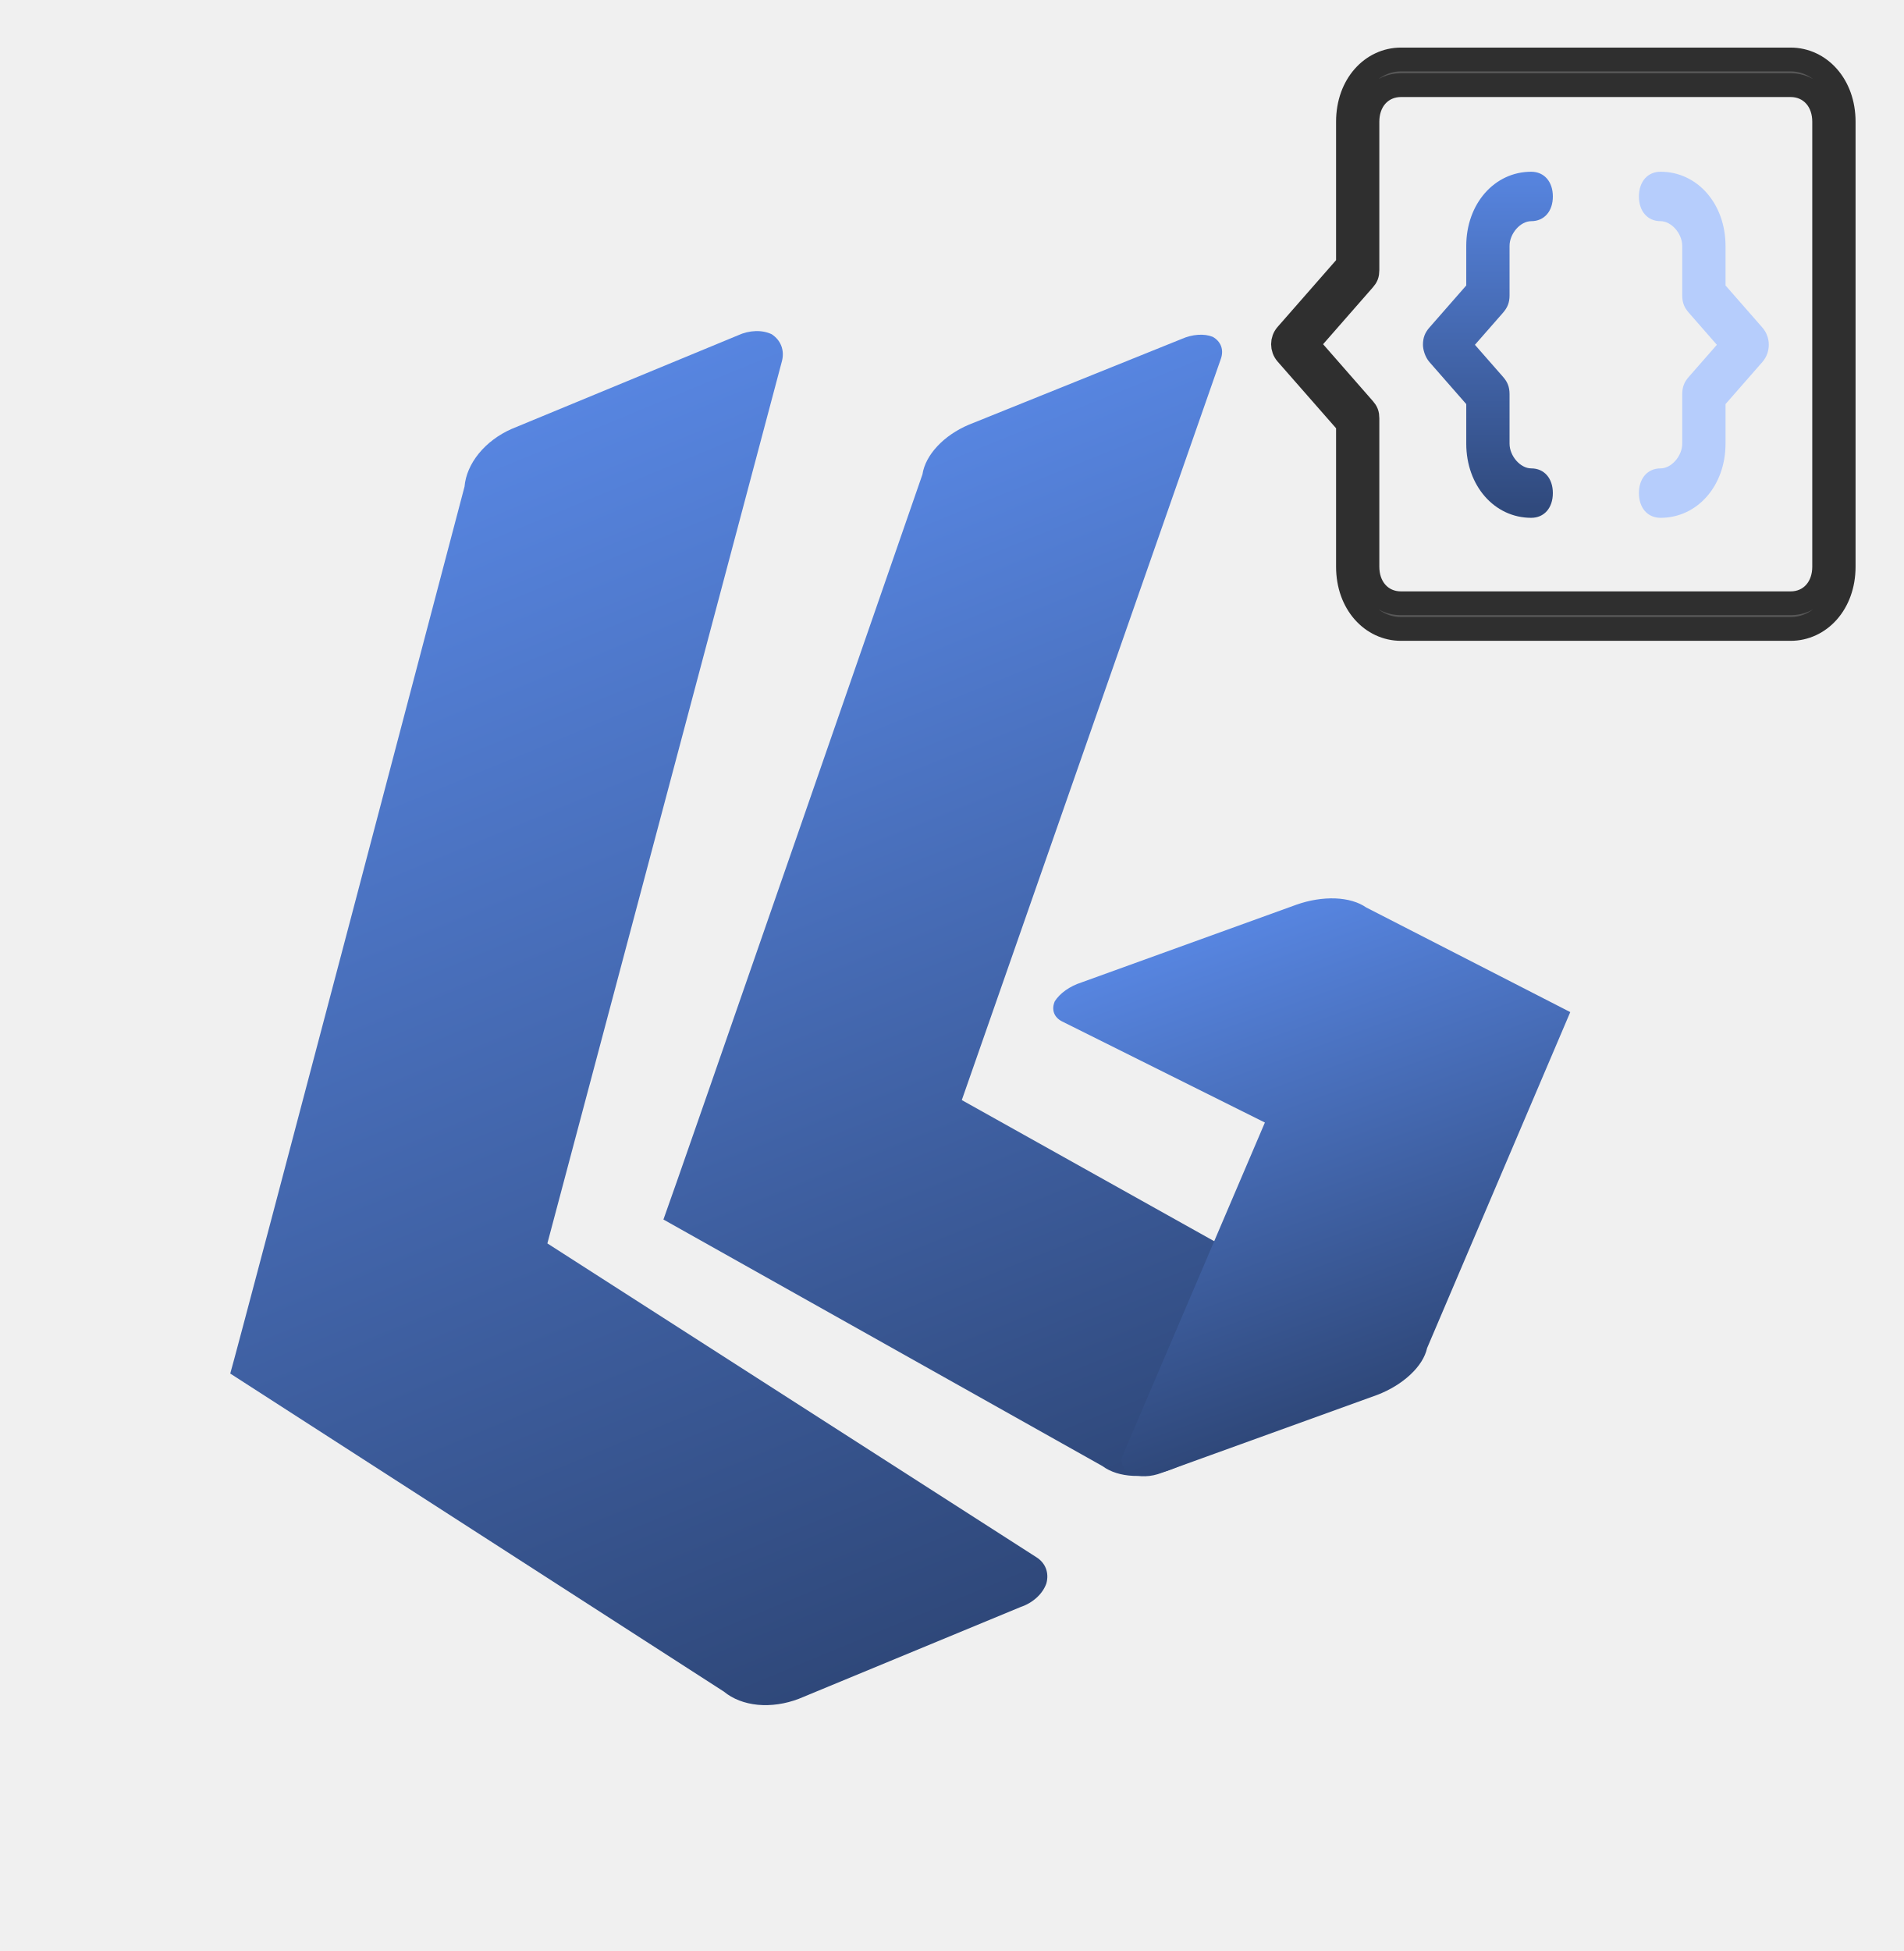
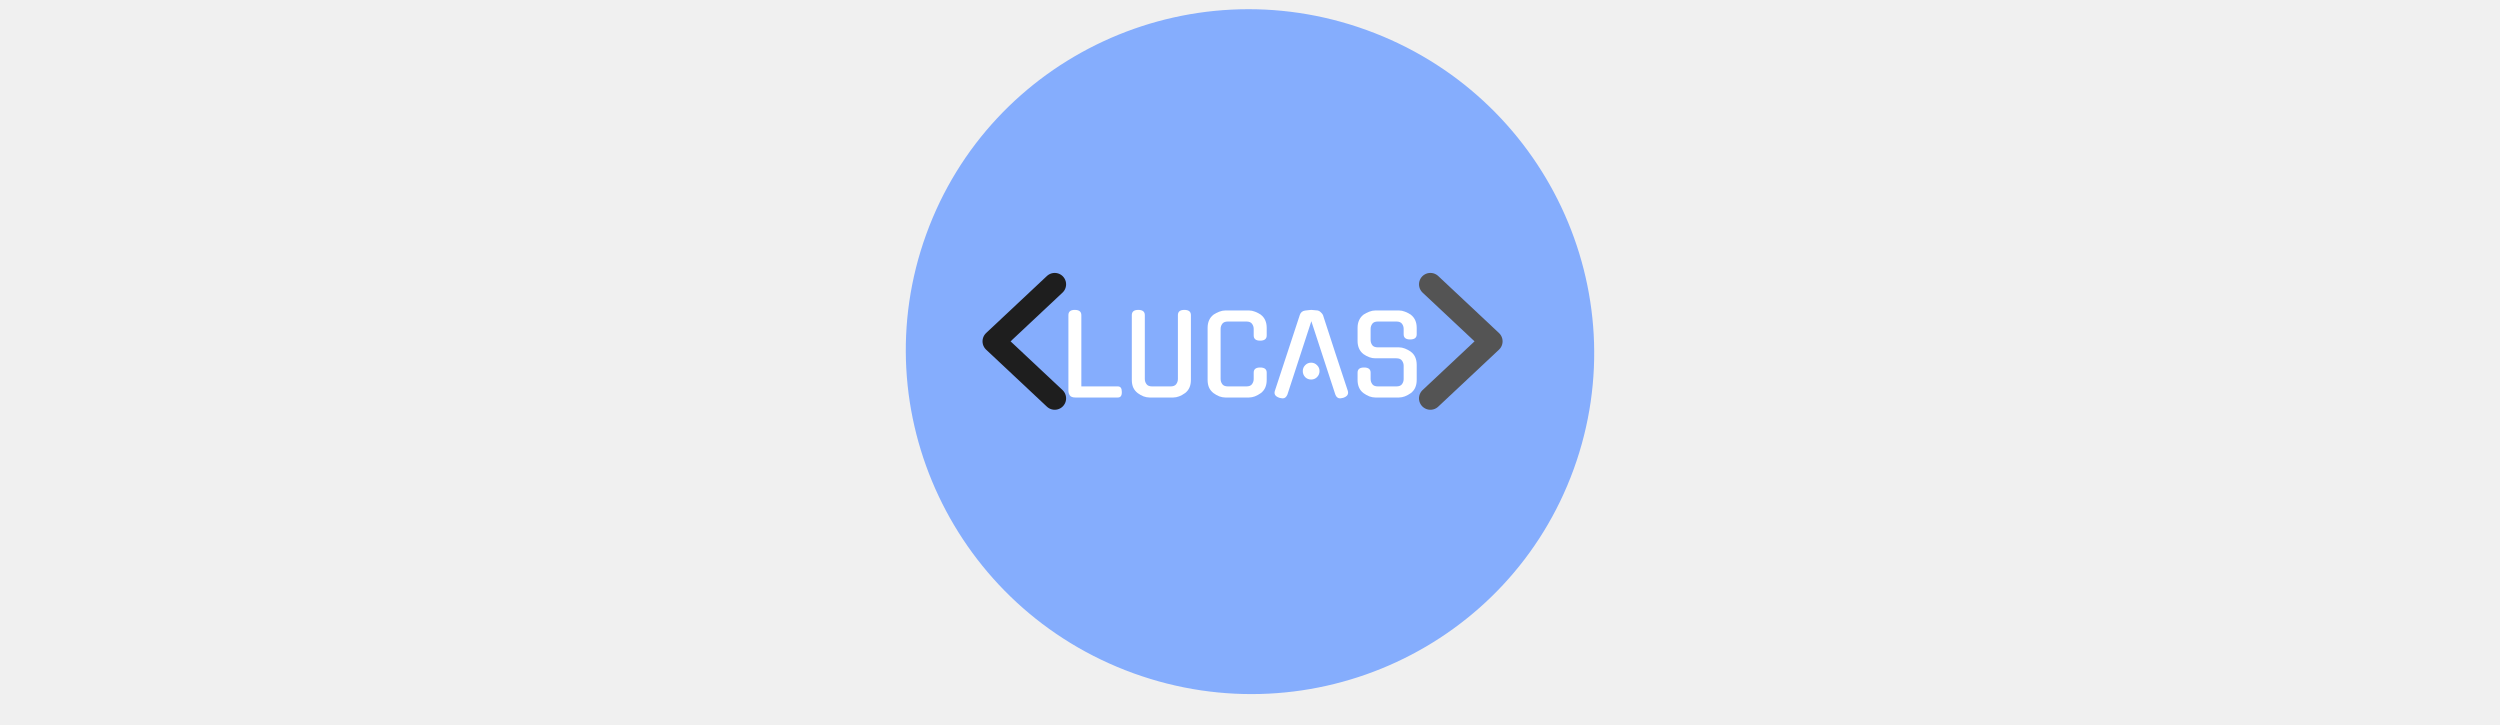
- <svg xmlns="http://www.w3.org/2000/svg" width="40" height="41" viewBox="0 0 40 41" fill="none">
-   <g clip-path="url(#clip0_373_67)">
-     <path d="M16.436 7.581C16.463 7.471 16.457 7.362 16.419 7.265C16.381 7.168 16.312 7.085 16.219 7.024C16.12 6.977 16.004 6.954 15.88 6.958C15.756 6.962 15.629 6.992 15.51 7.047L10.753 9.014C10.48 9.134 10.24 9.313 10.064 9.529C9.888 9.745 9.783 9.988 9.763 10.226C9.763 10.226 5.014 28.272 4.839 28.865L15.214 35.549C15.4 35.703 15.648 35.799 15.927 35.826C16.206 35.852 16.505 35.809 16.789 35.7L21.453 33.77C21.578 33.728 21.694 33.66 21.789 33.573C21.884 33.486 21.953 33.384 21.991 33.277C22.022 33.166 22.018 33.056 21.98 32.958C21.942 32.861 21.871 32.779 21.774 32.72L11.504 26.13L16.436 7.581Z" fill="url(#paint0_linear_373_67)" />
-     <path d="M25.661 7.534C25.692 7.441 25.692 7.351 25.662 7.272C25.631 7.192 25.572 7.126 25.489 7.079C25.4 7.043 25.294 7.028 25.18 7.036C25.065 7.044 24.947 7.073 24.835 7.123L20.358 8.927C20.101 9.036 19.871 9.193 19.698 9.379C19.525 9.565 19.417 9.77 19.387 9.969C19.387 9.969 14.133 25.128 13.943 25.628L23.171 30.81C23.336 30.932 23.559 31.003 23.815 31.015C24.071 31.027 24.348 30.98 24.614 30.88L29.004 29.111C29.122 29.071 29.232 29.01 29.323 28.935C29.415 28.859 29.484 28.772 29.524 28.682C29.558 28.589 29.559 28.497 29.529 28.418C29.499 28.338 29.437 28.272 29.352 28.227L20.214 23.118L25.661 7.534Z" fill="url(#paint1_linear_373_67)" />
-     <path d="M28.713 19.07C28.551 18.957 28.326 18.891 28.066 18.88C27.806 18.87 27.521 18.915 27.247 19.012L22.728 20.646C22.607 20.685 22.494 20.741 22.396 20.81C22.299 20.879 22.221 20.959 22.168 21.042C22.131 21.129 22.126 21.213 22.153 21.288C22.18 21.362 22.239 21.424 22.323 21.466L26.584 23.59L23.613 30.545C23.572 30.632 23.565 30.717 23.592 30.792C23.619 30.867 23.68 30.928 23.767 30.969C23.85 31.008 23.954 31.027 24.07 31.023C24.185 31.02 24.308 30.994 24.424 30.948L28.944 29.314C29.213 29.211 29.456 29.062 29.642 28.887C29.829 28.713 29.951 28.519 29.993 28.33L33.002 21.269L28.713 19.07Z" fill="url(#paint2_linear_373_67)" />
-     <path d="M28.33 9V8.906L28.268 8.835L27.039 7.433C27.039 7.433 27.039 7.433 27.039 7.433C26.94 7.319 26.94 7.148 27.039 7.035L28.268 5.632L28.33 5.561V5.467V2.558C28.33 1.781 28.839 1.25 29.444 1.25H37.633C38.238 1.25 38.748 1.781 38.748 2.558V11.909C38.748 12.686 38.238 13.217 37.633 13.217H29.444C28.839 13.217 28.33 12.686 28.33 11.909V9ZM28.665 5.874L28.665 5.874L27.619 7.069L27.474 7.234L27.619 7.398L28.665 8.593L28.665 8.593C28.719 8.655 28.739 8.701 28.739 8.792V11.909C28.739 12.112 28.799 12.305 28.926 12.45C29.056 12.599 29.24 12.678 29.444 12.678H37.633C37.837 12.678 38.021 12.599 38.151 12.45C38.278 12.305 38.338 12.112 38.338 11.909V2.558C38.338 2.355 38.278 2.162 38.151 2.017C38.021 1.869 37.837 1.789 37.633 1.789H29.444C29.24 1.789 29.056 1.869 28.926 2.017C28.799 2.162 28.739 2.355 28.739 2.558V5.675C28.739 5.766 28.719 5.813 28.665 5.874Z" fill="#575757" stroke="#2F2F2F" stroke-width="0.5" />
-     <path d="M30.816 8.492V9.323C30.816 10.207 31.408 10.882 32.181 10.882C32.454 10.882 32.636 10.674 32.636 10.362C32.636 10.051 32.454 9.843 32.181 9.843C31.953 9.843 31.726 9.583 31.726 9.324V8.285C31.726 8.129 31.681 8.025 31.59 7.921L30.998 7.246L31.59 6.57C31.68 6.466 31.726 6.363 31.726 6.207V5.168C31.726 4.908 31.953 4.648 32.181 4.648C32.454 4.648 32.636 4.441 32.636 4.129C32.636 3.817 32.454 3.609 32.181 3.609C31.407 3.609 30.816 4.285 30.816 5.168V5.999L30.043 6.882C29.952 6.986 29.906 7.09 29.906 7.246C29.906 7.35 29.952 7.505 30.043 7.609L30.816 8.492Z" fill="url(#paint3_linear_373_67)" />
-     <path d="M35.355 8.285V9.324C35.355 9.583 35.128 9.843 34.9 9.843C34.627 9.843 34.445 10.051 34.445 10.363C34.445 10.674 34.627 10.882 34.9 10.882C35.674 10.882 36.265 10.207 36.265 9.324V8.492L37.038 7.609C37.22 7.402 37.22 7.09 37.038 6.882L36.265 5.999V5.168C36.265 4.285 35.674 3.609 34.9 3.609C34.627 3.609 34.445 3.817 34.445 4.129C34.445 4.441 34.627 4.648 34.9 4.648C35.128 4.648 35.355 4.908 35.355 5.168V6.207C35.355 6.363 35.401 6.466 35.492 6.57L36.083 7.246L35.492 7.921C35.401 8.025 35.355 8.129 35.355 8.285Z" fill="#B6CDFC" />
+ <svg xmlns="http://www.w3.org/2000/svg" width="69" height="20" viewBox="0 0 19 20" fill="none">
+   <g clip-path="url(#clip0_518_1020)">
+     <path d="M18.436 12.944C16.66 17.846 11.218 20.371 6.283 18.582C1.348 16.794 -1.213 11.37 0.564 6.467C2.341 1.565 7.782 -0.96 12.717 0.829C17.652 2.617 20.213 8.041 18.436 12.944Z" fill="#85adfd" />
+     <path d="M4.11 7.847L2.432 9.421L4.11 10.995" stroke="#1E1E1E" stroke-width="0.629" stroke-linecap="round" stroke-linejoin="round" />
+     <path d="M4.678 10.971C4.604 10.971 4.553 10.951 4.527 10.913C4.501 10.875 4.488 10.833 4.488 10.786V8.698C4.488 8.602 4.546 8.553 4.663 8.553C4.784 8.553 4.845 8.602 4.845 8.698V10.665H5.854C5.926 10.665 5.962 10.715 5.962 10.813C5.966 10.918 5.93 10.971 5.854 10.971H4.678Z" fill="white" />
+     <path d="M7.869 10.484C7.869 10.647 7.815 10.769 7.706 10.85C7.654 10.888 7.599 10.918 7.543 10.94C7.488 10.96 7.435 10.971 7.383 10.971H6.724C6.672 10.971 6.617 10.96 6.561 10.94C6.507 10.918 6.453 10.888 6.401 10.85C6.348 10.809 6.308 10.76 6.28 10.702C6.252 10.641 6.238 10.569 6.238 10.484V8.698C6.238 8.602 6.297 8.553 6.416 8.553C6.537 8.553 6.597 8.602 6.597 8.698V10.46C6.597 10.512 6.612 10.56 6.643 10.602C6.673 10.644 6.725 10.665 6.8 10.665H7.307C7.382 10.665 7.434 10.644 7.464 10.602C7.495 10.56 7.51 10.512 7.51 10.46V8.698C7.51 8.602 7.569 8.553 7.688 8.553C7.809 8.553 7.869 8.602 7.869 8.698V10.484Z" fill="white" />
+     <path d="M9.961 10.484C9.961 10.647 9.907 10.769 9.798 10.85C9.746 10.888 9.691 10.918 9.635 10.94C9.58 10.96 9.527 10.971 9.475 10.971H8.816C8.764 10.971 8.709 10.96 8.653 10.94C8.598 10.918 8.545 10.888 8.493 10.85C8.44 10.809 8.4 10.76 8.372 10.702C8.344 10.641 8.33 10.569 8.33 10.484V9.049C8.33 8.968 8.344 8.898 8.372 8.837C8.4 8.775 8.44 8.725 8.493 8.686H8.49C8.542 8.652 8.596 8.624 8.653 8.602C8.709 8.58 8.764 8.569 8.816 8.569H9.475C9.527 8.569 9.581 8.58 9.638 8.602C9.694 8.624 9.749 8.652 9.801 8.686H9.798C9.85 8.725 9.891 8.775 9.919 8.837C9.947 8.898 9.961 8.968 9.961 9.049V9.257C9.961 9.354 9.901 9.402 9.78 9.402C9.661 9.402 9.602 9.354 9.602 9.257V9.076C9.602 9.026 9.586 8.979 9.556 8.937C9.526 8.895 9.474 8.874 9.399 8.874H8.892C8.817 8.874 8.765 8.895 8.734 8.937C8.704 8.979 8.689 9.026 8.689 9.076V10.46C8.689 10.512 8.704 10.56 8.734 10.602C8.765 10.644 8.817 10.665 8.892 10.665H9.399C9.474 10.665 9.526 10.644 9.556 10.602C9.586 10.56 9.602 10.512 9.602 10.46V10.285C9.602 10.19 9.661 10.143 9.78 10.143C9.901 10.143 9.961 10.19 9.961 10.285V10.484Z" fill="white" />
+     <path d="M11.193 8.865L10.531 10.895V10.892C10.519 10.922 10.502 10.947 10.48 10.967C10.459 10.986 10.434 10.995 10.404 10.995C10.388 10.995 10.372 10.993 10.356 10.989C10.342 10.987 10.326 10.984 10.31 10.98H10.313C10.199 10.943 10.156 10.879 10.187 10.786L10.875 8.692C10.885 8.66 10.903 8.633 10.927 8.611C10.953 8.589 10.983 8.576 11.017 8.572C11.052 8.566 11.085 8.562 11.117 8.56C11.149 8.555 11.175 8.553 11.193 8.553C11.211 8.553 11.236 8.555 11.268 8.56C11.3 8.562 11.334 8.565 11.368 8.569C11.396 8.573 11.423 8.588 11.449 8.614C11.478 8.64 11.499 8.666 11.513 8.692C11.626 9.039 11.739 9.388 11.854 9.741C11.971 10.091 12.086 10.44 12.199 10.786C12.227 10.879 12.185 10.943 12.072 10.98C12.056 10.984 12.041 10.987 12.027 10.989C12.014 10.993 12 10.995 11.984 10.995C11.956 10.995 11.93 10.986 11.906 10.967C11.883 10.947 11.867 10.922 11.857 10.892V10.895L11.193 8.865ZM11.419 10.242C11.419 10.307 11.396 10.362 11.35 10.409C11.305 10.453 11.251 10.475 11.187 10.475C11.122 10.475 11.068 10.453 11.023 10.409C10.979 10.362 10.957 10.307 10.957 10.242C10.957 10.178 10.979 10.124 11.023 10.079C11.068 10.033 11.122 10.01 11.187 10.01C11.251 10.01 11.305 10.033 11.35 10.079C11.396 10.124 11.419 10.178 11.419 10.242Z" fill="white" />
+     <path d="M13.614 9.587C13.667 9.587 13.721 9.598 13.777 9.62C13.834 9.642 13.888 9.671 13.941 9.708H13.938C13.99 9.744 14.03 9.793 14.059 9.856C14.087 9.918 14.101 9.99 14.101 10.07V10.484C14.101 10.647 14.046 10.769 13.938 10.85C13.885 10.888 13.831 10.918 13.774 10.94C13.72 10.96 13.667 10.971 13.614 10.971H12.956C12.903 10.971 12.849 10.96 12.793 10.94C12.738 10.918 12.685 10.888 12.632 10.85C12.524 10.769 12.469 10.647 12.469 10.484V10.285C12.469 10.19 12.529 10.143 12.648 10.143C12.768 10.143 12.829 10.19 12.829 10.285V10.46C12.829 10.512 12.844 10.56 12.874 10.602C12.904 10.644 12.957 10.665 13.031 10.665H13.539C13.613 10.665 13.666 10.644 13.696 10.602C13.726 10.56 13.741 10.512 13.741 10.46V10.094C13.741 10.044 13.726 9.998 13.696 9.955C13.666 9.911 13.613 9.889 13.539 9.889H12.956C12.851 9.889 12.743 9.851 12.632 9.774C12.524 9.69 12.469 9.568 12.469 9.409V9.049C12.469 8.968 12.483 8.898 12.512 8.837C12.54 8.775 12.58 8.725 12.632 8.686H12.629C12.682 8.652 12.736 8.624 12.793 8.602C12.849 8.58 12.903 8.569 12.956 8.569H13.614C13.667 8.569 13.721 8.58 13.777 8.602C13.834 8.624 13.888 8.652 13.941 8.686H13.938C13.99 8.725 14.03 8.775 14.059 8.837C14.087 8.898 14.101 8.968 14.101 9.049V9.227C14.101 9.322 14.04 9.369 13.919 9.369C13.801 9.369 13.741 9.322 13.741 9.227V9.076C13.741 9.026 13.726 8.979 13.696 8.937C13.666 8.895 13.613 8.874 13.539 8.874H13.031C12.957 8.874 12.904 8.895 12.874 8.937C12.844 8.979 12.829 9.026 12.829 9.076V9.384C12.829 9.437 12.844 9.484 12.874 9.526C12.904 9.567 12.957 9.587 13.031 9.587H13.614Z" fill="white" />
+     <path d="M14.479 7.847L16.157 9.421L14.479 10.995" stroke="#545454" stroke-width="0.629" stroke-linecap="round" stroke-linejoin="round" />
  </g>
  <defs>
-     <linearGradient id="paint0_linear_373_67" x1="7.61" y1="10.314" x2="17.918" y2="35.235" gradientUnits="userSpaceOnUse">
-       <stop stop-color="#5785E0" />
-       <stop offset="1" stop-color="#2F487A" />
-     </linearGradient>
-     <linearGradient id="paint1_linear_373_67" x1="17.4" y1="10.118" x2="25.605" y2="30.482" gradientUnits="userSpaceOnUse">
-       <stop stop-color="#5785E0" />
-       <stop offset="1" stop-color="#2F487A" />
-     </linearGradient>
-     <linearGradient id="paint2_linear_373_67" x1="25.922" y1="19.49" x2="29.413" y2="29.145" gradientUnits="userSpaceOnUse">
-       <stop stop-color="#5785E0" />
-       <stop offset="1" stop-color="#2F487A" />
-     </linearGradient>
-     <linearGradient id="paint3_linear_373_67" x1="31.271" y1="3.609" x2="31.271" y2="10.882" gradientUnits="userSpaceOnUse">
-       <stop stop-color="#5785E0" />
-       <stop offset="1" stop-color="#2F487A" />
-     </linearGradient>
-     <clipPath id="clip0_373_67">
-       <rect width="40" height="41" fill="white" />
+     <clipPath id="clip0_518_1020">
+       <rect width="19" height="18.903" fill="white" transform="translate(0 0.253906)" />
    </clipPath>
  </defs>
</svg>
